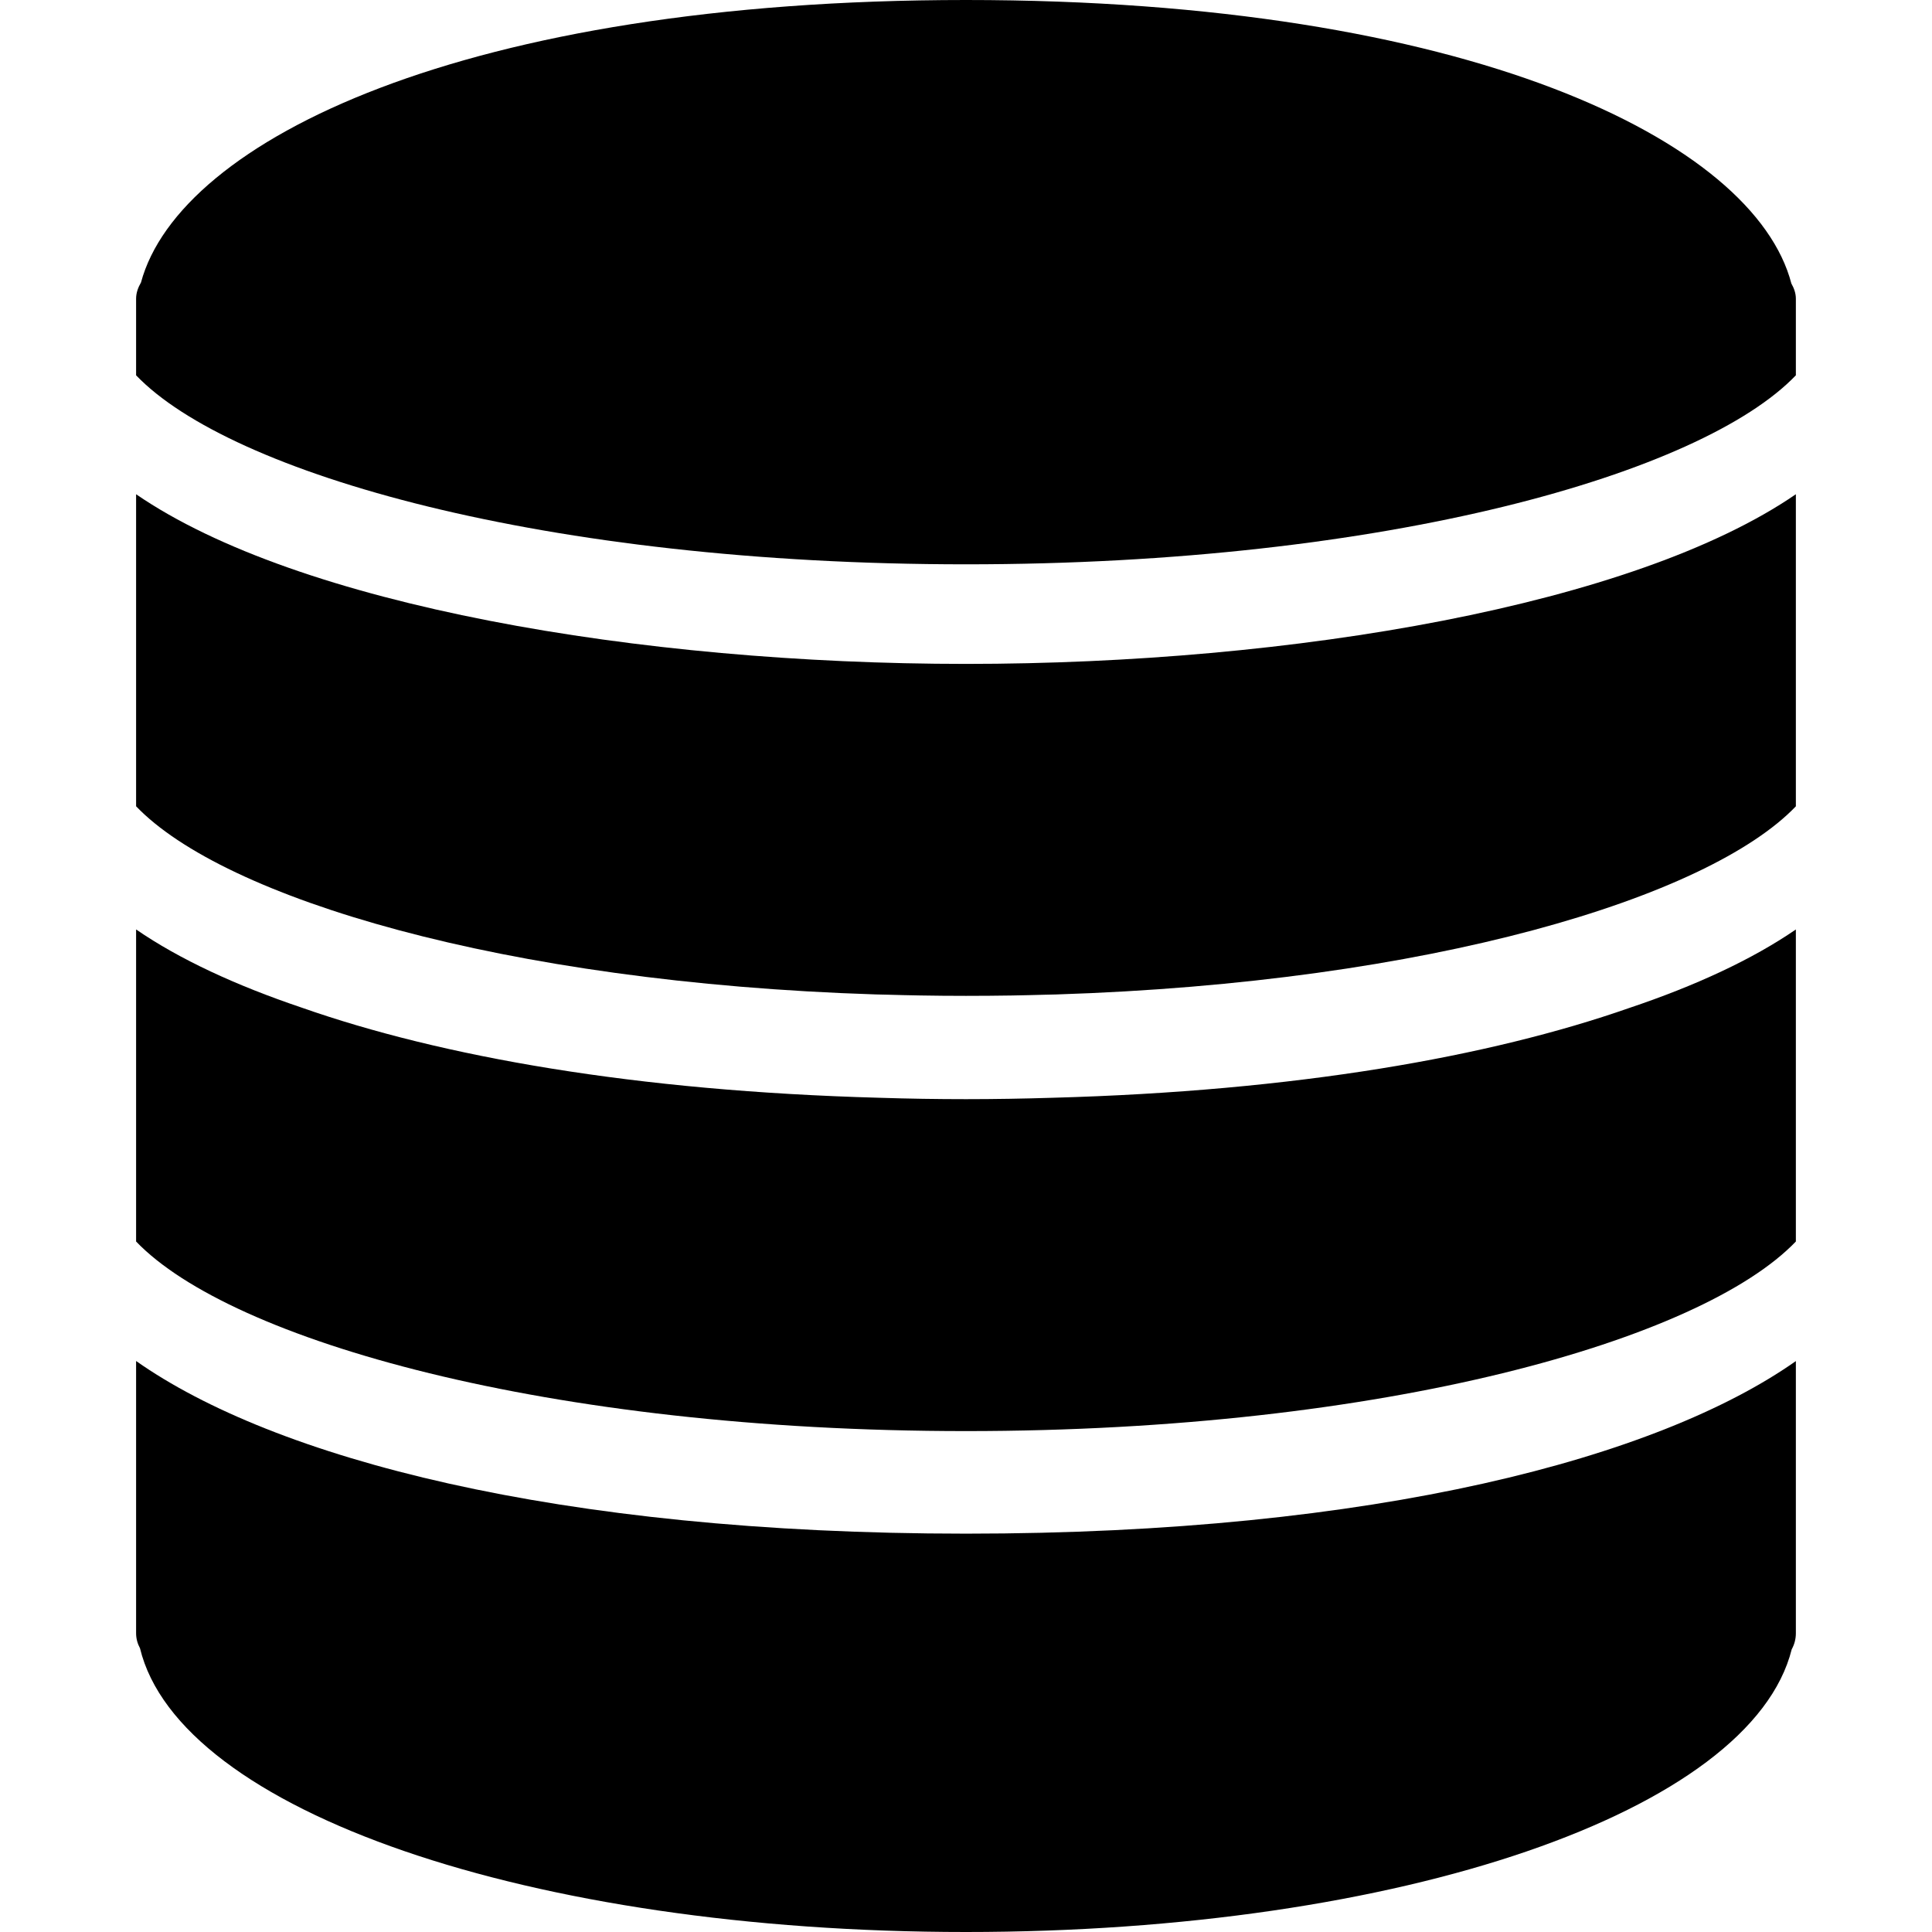
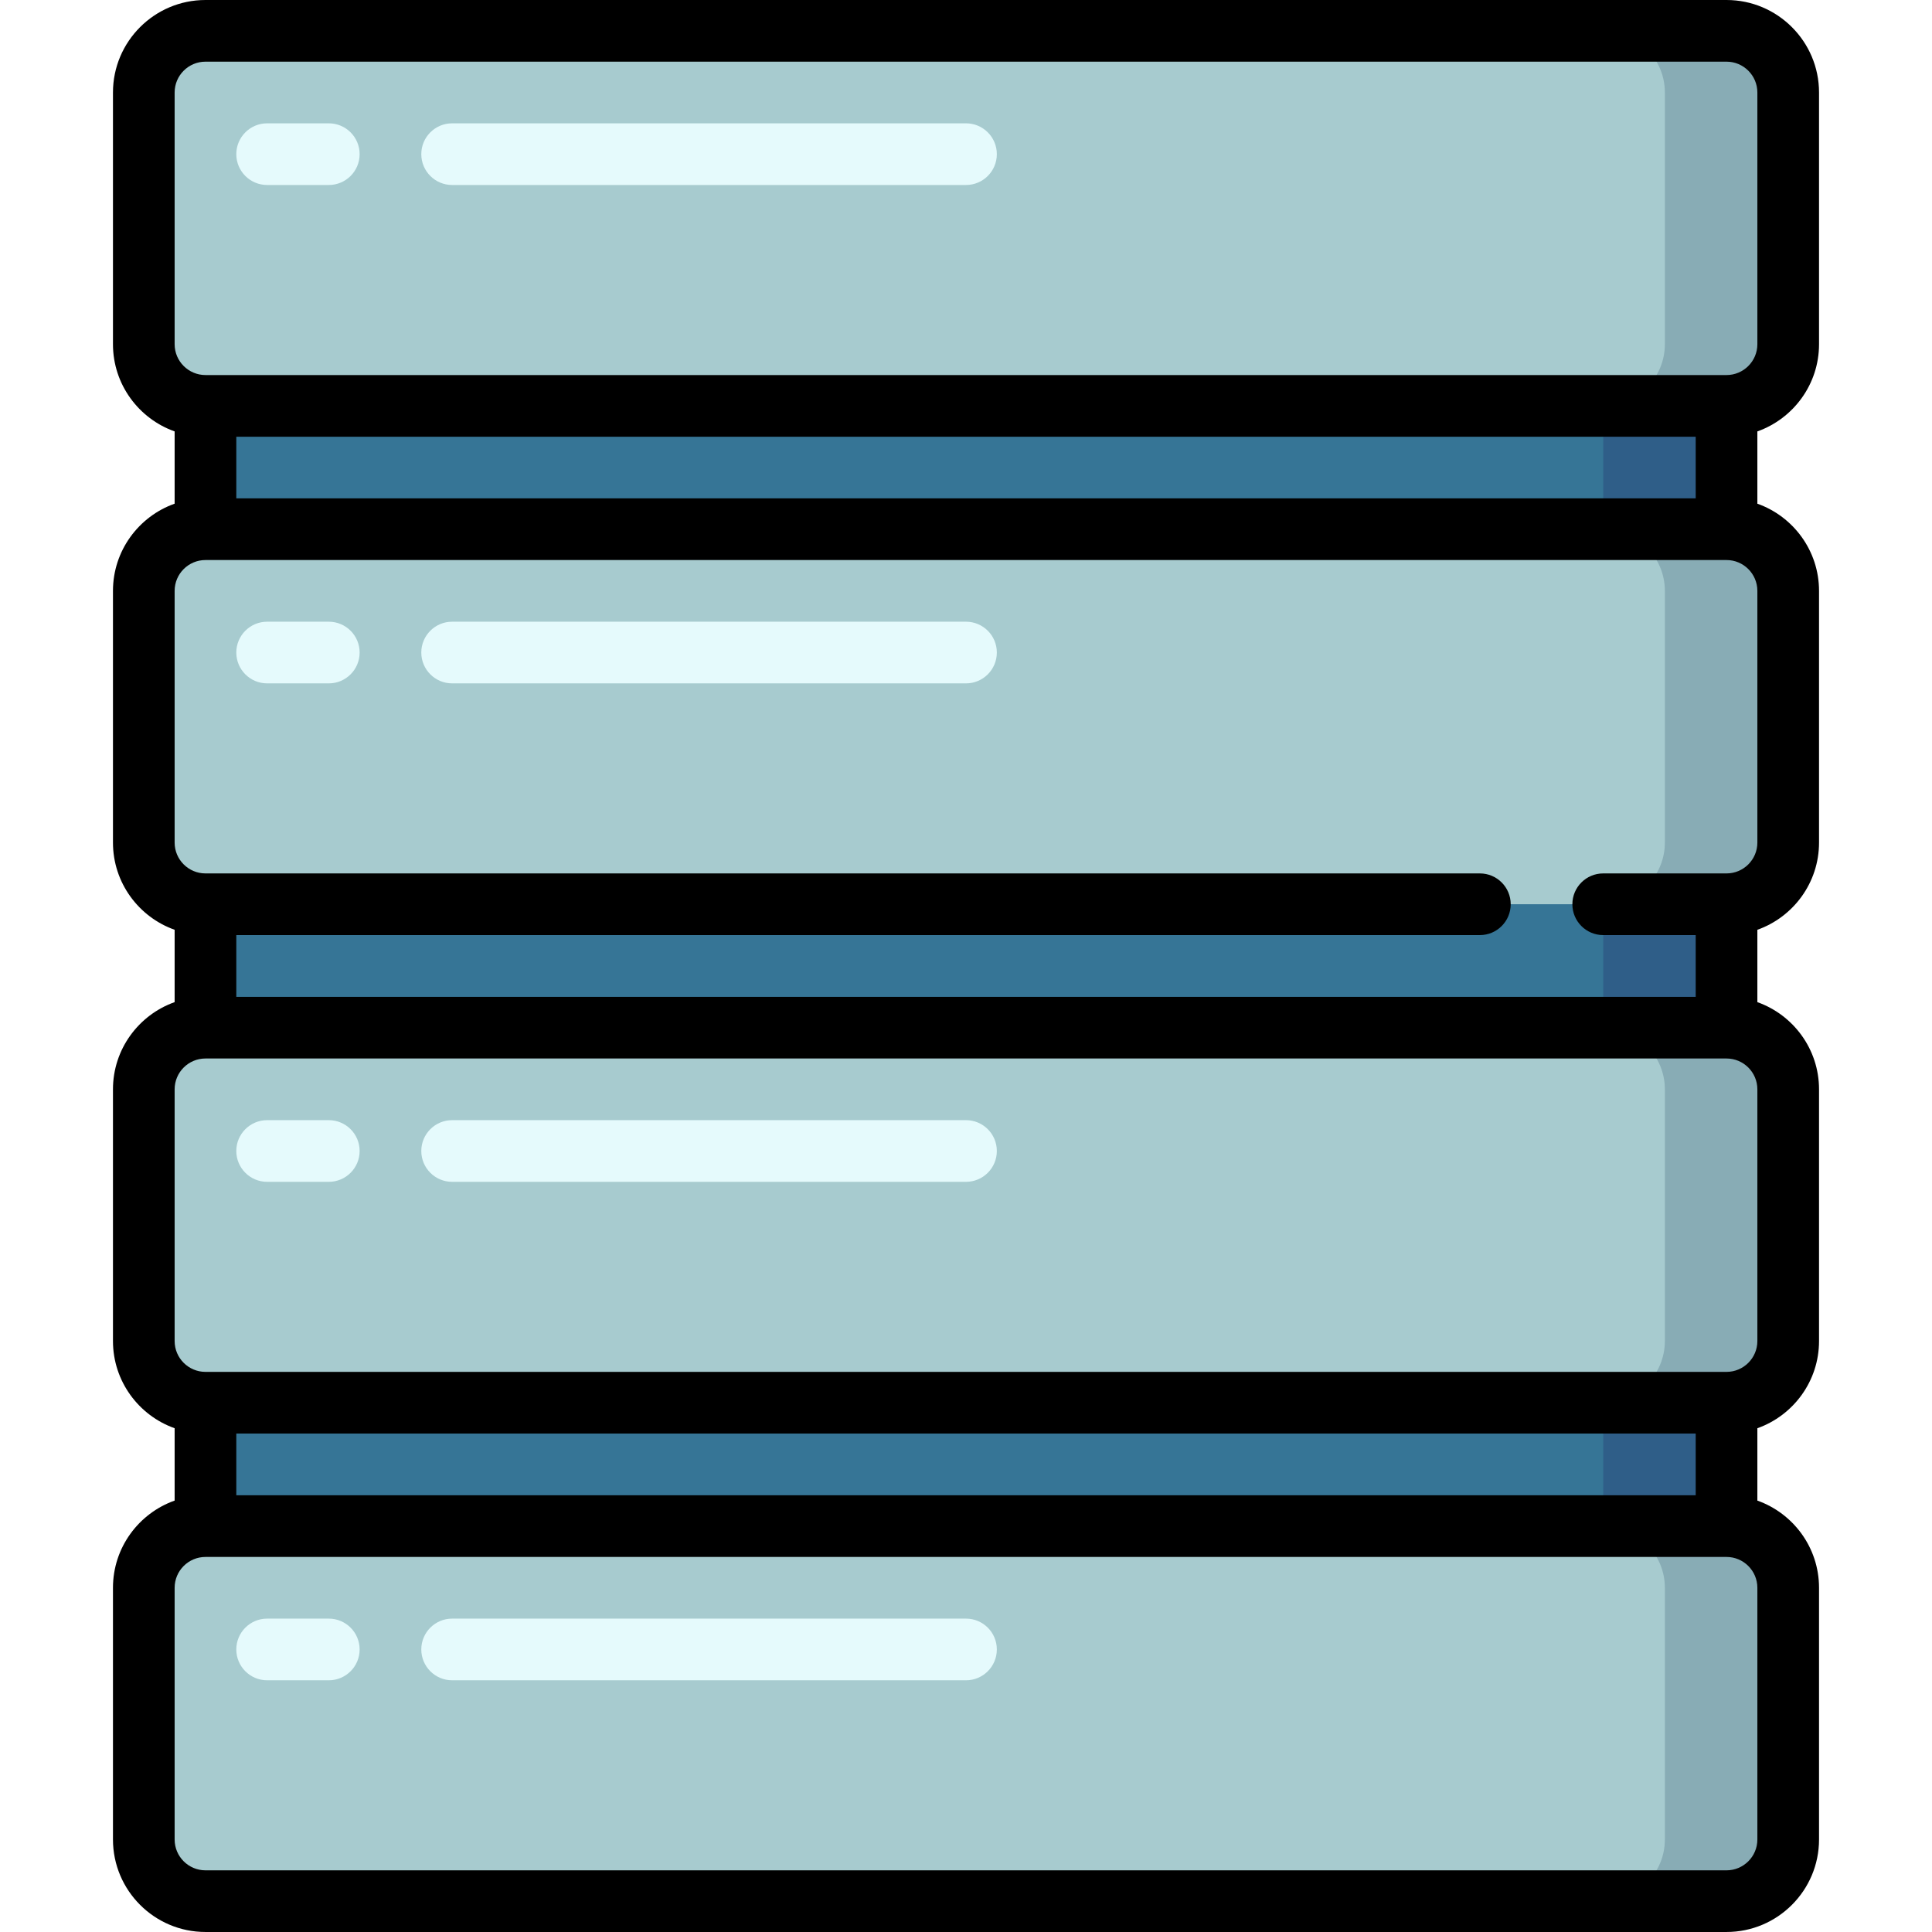
- <svg xmlns="http://www.w3.org/2000/svg" version="1.1" id="Capa_1" x="0px" y="0px" viewBox="0 0 58.201 58.201" style="enable-background:new 0 0 58.201 58.201;" xml:space="preserve">
+ <svg xmlns="http://www.w3.org/2000/svg" version="1.1" id="Layer_1" x="0px" y="0px" viewBox="0 0 512 512" style="enable-background:new 0 0 512 512;" xml:space="preserve">
+   <rect x="403.076" y="85.773" style="fill:#2F5E88;" width="54.473" height="340.433" />
+   <rect x="54.451" y="85.773" style="fill:#367596;" width="370.415" height="340.433" />
  <g>
-     <path d="M31.707,33.07c-0.87,0.027-1.74,0.042-2.606,0.042c-0.869,0-1.742-0.014-2.614-0.042   c-7.341-0.201-13.191-1.238-17.403-2.717C7.104,29.685,5.409,28.899,4.1,28v7.111v0.5v0.5V37.4c2.846,2.971,12.394,5.711,25,5.711   s22.154-2.74,25-5.711v-1.289v-0.5v-0.5V28c-1.318,0.905-3.028,1.697-5.025,2.367C44.865,31.839,39.027,32.87,31.707,33.07z" />
-     <path d="M4.1,14.889V22v0.5V23v1.289c2.638,2.754,11.033,5.31,22.286,5.668c0.115,0.004,0.233,0.005,0.349,0.008   c0.326,0.009,0.651,0.018,0.982,0.023C28.174,29.996,28.635,30,29.1,30s0.926-0.004,1.383-0.011   c0.33-0.005,0.656-0.014,0.982-0.023c0.116-0.003,0.234-0.005,0.349-0.008c11.253-0.359,19.648-2.915,22.286-5.668V23v-0.5V22   v-7.111C49.233,18.232,38.944,20,29.1,20S8.968,18.232,4.1,14.889z" />
-     <path d="M53.965,8.542C52.843,4.241,44.215,0,29.1,0C14.023,0,5.404,4.22,4.247,8.51C4.162,8.657,4.1,8.818,4.1,9v0.5v1.806   C6.937,14.267,16.417,17,29.1,17s22.164-2.733,25-5.694V9.5V9C54.1,8.832,54.044,8.681,53.965,8.542z" />
-     <path d="M4.1,41v8.201c0,0.162,0.043,0.315,0.117,0.451c1.181,4.895,11.747,8.549,24.883,8.549c13.106,0,23.655-3.639,24.875-8.516   c0.08-0.144,0.125-0.309,0.125-0.484v-8.199c-4.135,2.911-12.655,5.199-25,5.199C16.754,46.201,8.234,43.911,4.1,41z" />
+     <path style="fill:#88ACB5;" d="M457.549,8.171h-32.684v99.391h32.684c8.988,0,16.342-7.354,16.342-16.342V24.513   C473.891,15.525,466.537,8.171,457.549,8.171z" />
+     <path style="fill:#88ACB5;" d="M457.549,140.245h-32.684v99.391h32.684c8.988,0,16.342-7.354,16.342-16.342v-66.707   C473.891,147.599,466.537,140.245,457.549,140.245z" />
  </g>
+   <path style="fill:#A7CBCF;" d="M441.207,156.587v66.707c0,8.988-7.354,16.342-16.342,16.342H54.451  c-8.988,0-16.342-7.354-16.342-16.342v-66.707c0-8.988,7.354-16.342,16.342-16.342h370.414  C433.853,140.245,441.207,147.599,441.207,156.587z" />
+   <g>
+     <path style="fill:#88ACB5;" d="M457.549,272.342h-32.684v99.391h32.684c8.988,0,16.342-7.354,16.342-16.342v-66.707   C473.891,279.696,466.537,272.342,457.549,272.342z" />
+     <path style="fill:#88ACB5;" d="M457.549,404.438h-32.684v99.391h32.684c8.988,0,16.342-7.354,16.342-16.342V420.78   C473.891,411.792,466.537,404.438,457.549,404.438z" />
+   </g>
+   <g>
+     <path style="fill:#A7CBCF;" d="M441.207,288.684v66.707c0,8.988-7.354,16.342-16.342,16.342H54.451   c-8.988,0-16.342-7.354-16.342-16.342v-66.707c0-8.988,7.354-16.342,16.342-16.342h370.414   C433.853,272.342,441.207,279.696,441.207,288.684z" />
+     <path style="fill:#A7CBCF;" d="M441.207,420.78v66.707c0,8.988-7.354,16.342-16.342,16.342H54.451   c-8.988,0-16.342-7.354-16.342-16.342V420.78c0-8.988,7.354-16.342,16.342-16.342h370.414   C433.853,404.438,441.207,411.792,441.207,420.78z" />
+     <path style="fill:#A7CBCF;" d="M441.207,24.513V91.22c0,8.988-7.354,16.342-16.342,16.342H54.451   c-8.988,0-16.342-7.354-16.342-16.342V24.513c0-8.988,7.354-16.342,16.342-16.342h370.414   C433.853,8.171,441.207,15.525,441.207,24.513z" />
+   </g>
+   <g>
+     <path style="fill:#E5FAFC;" d="M256,49.025H119.818c-4.513,0-8.171-3.658-8.171-8.171s3.658-8.171,8.171-8.171H256   c4.513,0,8.171,3.658,8.171,8.171S260.512,49.025,256,49.025z" />
+     <path style="fill:#E5FAFC;" d="M87.135,49.025H70.793c-4.513,0-8.171-3.658-8.171-8.171s3.658-8.171,8.171-8.171h16.342   c4.513,0,8.171,3.658,8.171,8.171S91.647,49.025,87.135,49.025z" />
+     <path style="fill:#E5FAFC;" d="M256,181.1H119.818c-4.513,0-8.171-3.658-8.171-8.171c0-4.513,3.658-8.171,8.171-8.171H256   c4.513,0,8.171,3.658,8.171,8.171C264.171,177.442,260.512,181.1,256,181.1z" />
+     <path style="fill:#E5FAFC;" d="M87.135,181.1H70.793c-4.513,0-8.171-3.658-8.171-8.171c0-4.513,3.658-8.171,8.171-8.171h16.342   c4.513,0,8.171,3.658,8.171,8.171C95.305,177.442,91.647,181.1,87.135,181.1z" />
+     <path style="fill:#E5FAFC;" d="M256,313.196H119.818c-4.513,0-8.171-3.658-8.171-8.171s3.658-8.171,8.171-8.171H256   c4.513,0,8.171,3.658,8.171,8.171S260.512,313.196,256,313.196z" />
+     <path style="fill:#E5FAFC;" d="M87.135,313.196H70.793c-4.513,0-8.171-3.658-8.171-8.171s3.658-8.171,8.171-8.171h16.342   c4.513,0,8.171,3.658,8.171,8.171S91.647,313.196,87.135,313.196z" />
+     <path style="fill:#E5FAFC;" d="M256,445.293H119.818c-4.513,0-8.171-3.658-8.171-8.171c0-4.513,3.658-8.171,8.171-8.171H256   c4.513,0,8.171,3.658,8.171,8.171C264.171,441.634,260.512,445.293,256,445.293z" />
+     <path style="fill:#E5FAFC;" d="M87.135,445.293H70.793c-4.513,0-8.171-3.658-8.171-8.171c0-4.513,3.658-8.171,8.171-8.171h16.342   c4.513,0,8.171,3.658,8.171,8.171C95.305,441.634,91.647,445.293,87.135,445.293z" />
+   </g>
+   <path d="M482.062,91.22V24.513C482.062,10.996,471.066,0,457.549,0H54.451C40.934,0,29.938,10.996,29.938,24.513V91.22  c0,10.653,6.832,19.734,16.342,23.107v19.153c-9.51,3.373-16.342,12.455-16.342,23.107v66.707c0,10.653,6.832,19.734,16.342,23.107  v19.174c-9.51,3.373-16.342,12.455-16.342,23.107v66.707c0,10.653,6.832,19.734,16.342,23.107v19.174  c-9.51,3.373-16.342,12.455-16.342,23.107v66.707c0,13.517,10.996,24.513,24.513,24.513h403.098  c13.517,0,24.513-10.996,24.513-24.513V420.78c0-10.653-6.832-19.734-16.342-23.107v-19.174c9.51-3.373,16.342-12.455,16.342-23.107  v-66.707c0-10.653-6.832-19.734-16.342-23.107v-19.174c9.51-3.373,16.342-12.455,16.342-23.107v-66.707  c0-10.653-6.832-19.734-16.342-23.107v-19.153C475.23,110.954,482.062,101.873,482.062,91.22z M46.28,24.513  c0-4.506,3.665-8.171,8.171-8.171h403.098c4.506,0,8.171,3.665,8.171,8.171V91.22c0,4.506-3.665,8.171-8.171,8.171H54.451  c-4.506,0-8.171-3.665-8.171-8.171L46.28,24.513L46.28,24.513z M62.622,132.075v-16.342h386.756v16.342H62.622z M62.622,396.267  v-16.364h386.756v16.364H62.622z M465.72,487.487c0,4.506-3.665,8.171-8.171,8.171H54.451c-4.506,0-8.171-3.665-8.171-8.171V420.78  c0-4.506,3.665-8.171,8.171-8.171h403.098c4.506,0,8.171,3.665,8.171,8.171V487.487z M465.72,355.391  c0,4.506-3.665,8.171-8.171,8.171H54.451c-4.506,0-8.171-3.665-8.171-8.171v-66.707c0-4.506,3.665-8.171,8.171-8.171h403.098  c4.506,0,8.171,3.665,8.171,8.171V355.391z M465.72,223.295c0,4.506-3.665,8.171-8.171,8.171h-32.684  c-4.513,0-8.171,3.658-8.171,8.171c0,4.513,3.658,8.171,8.171,8.171h24.513v16.364H62.622v-16.364h329.56  c4.513,0,8.171-3.658,8.171-8.171c0-4.513-3.658-8.171-8.171-8.171H54.451c-4.506,0-8.171-3.665-8.171-8.171v-66.707  c0-4.506,3.665-8.171,8.171-8.171h403.098c4.506,0,8.171,3.665,8.171,8.171V223.295z" />
  <g>
</g>
  <g>
</g>
  <g>
</g>
  <g>
</g>
  <g>
</g>
  <g>
</g>
  <g>
</g>
  <g>
</g>
  <g>
</g>
  <g>
</g>
  <g>
</g>
  <g>
</g>
  <g>
</g>
  <g>
</g>
  <g>
</g>
</svg>
